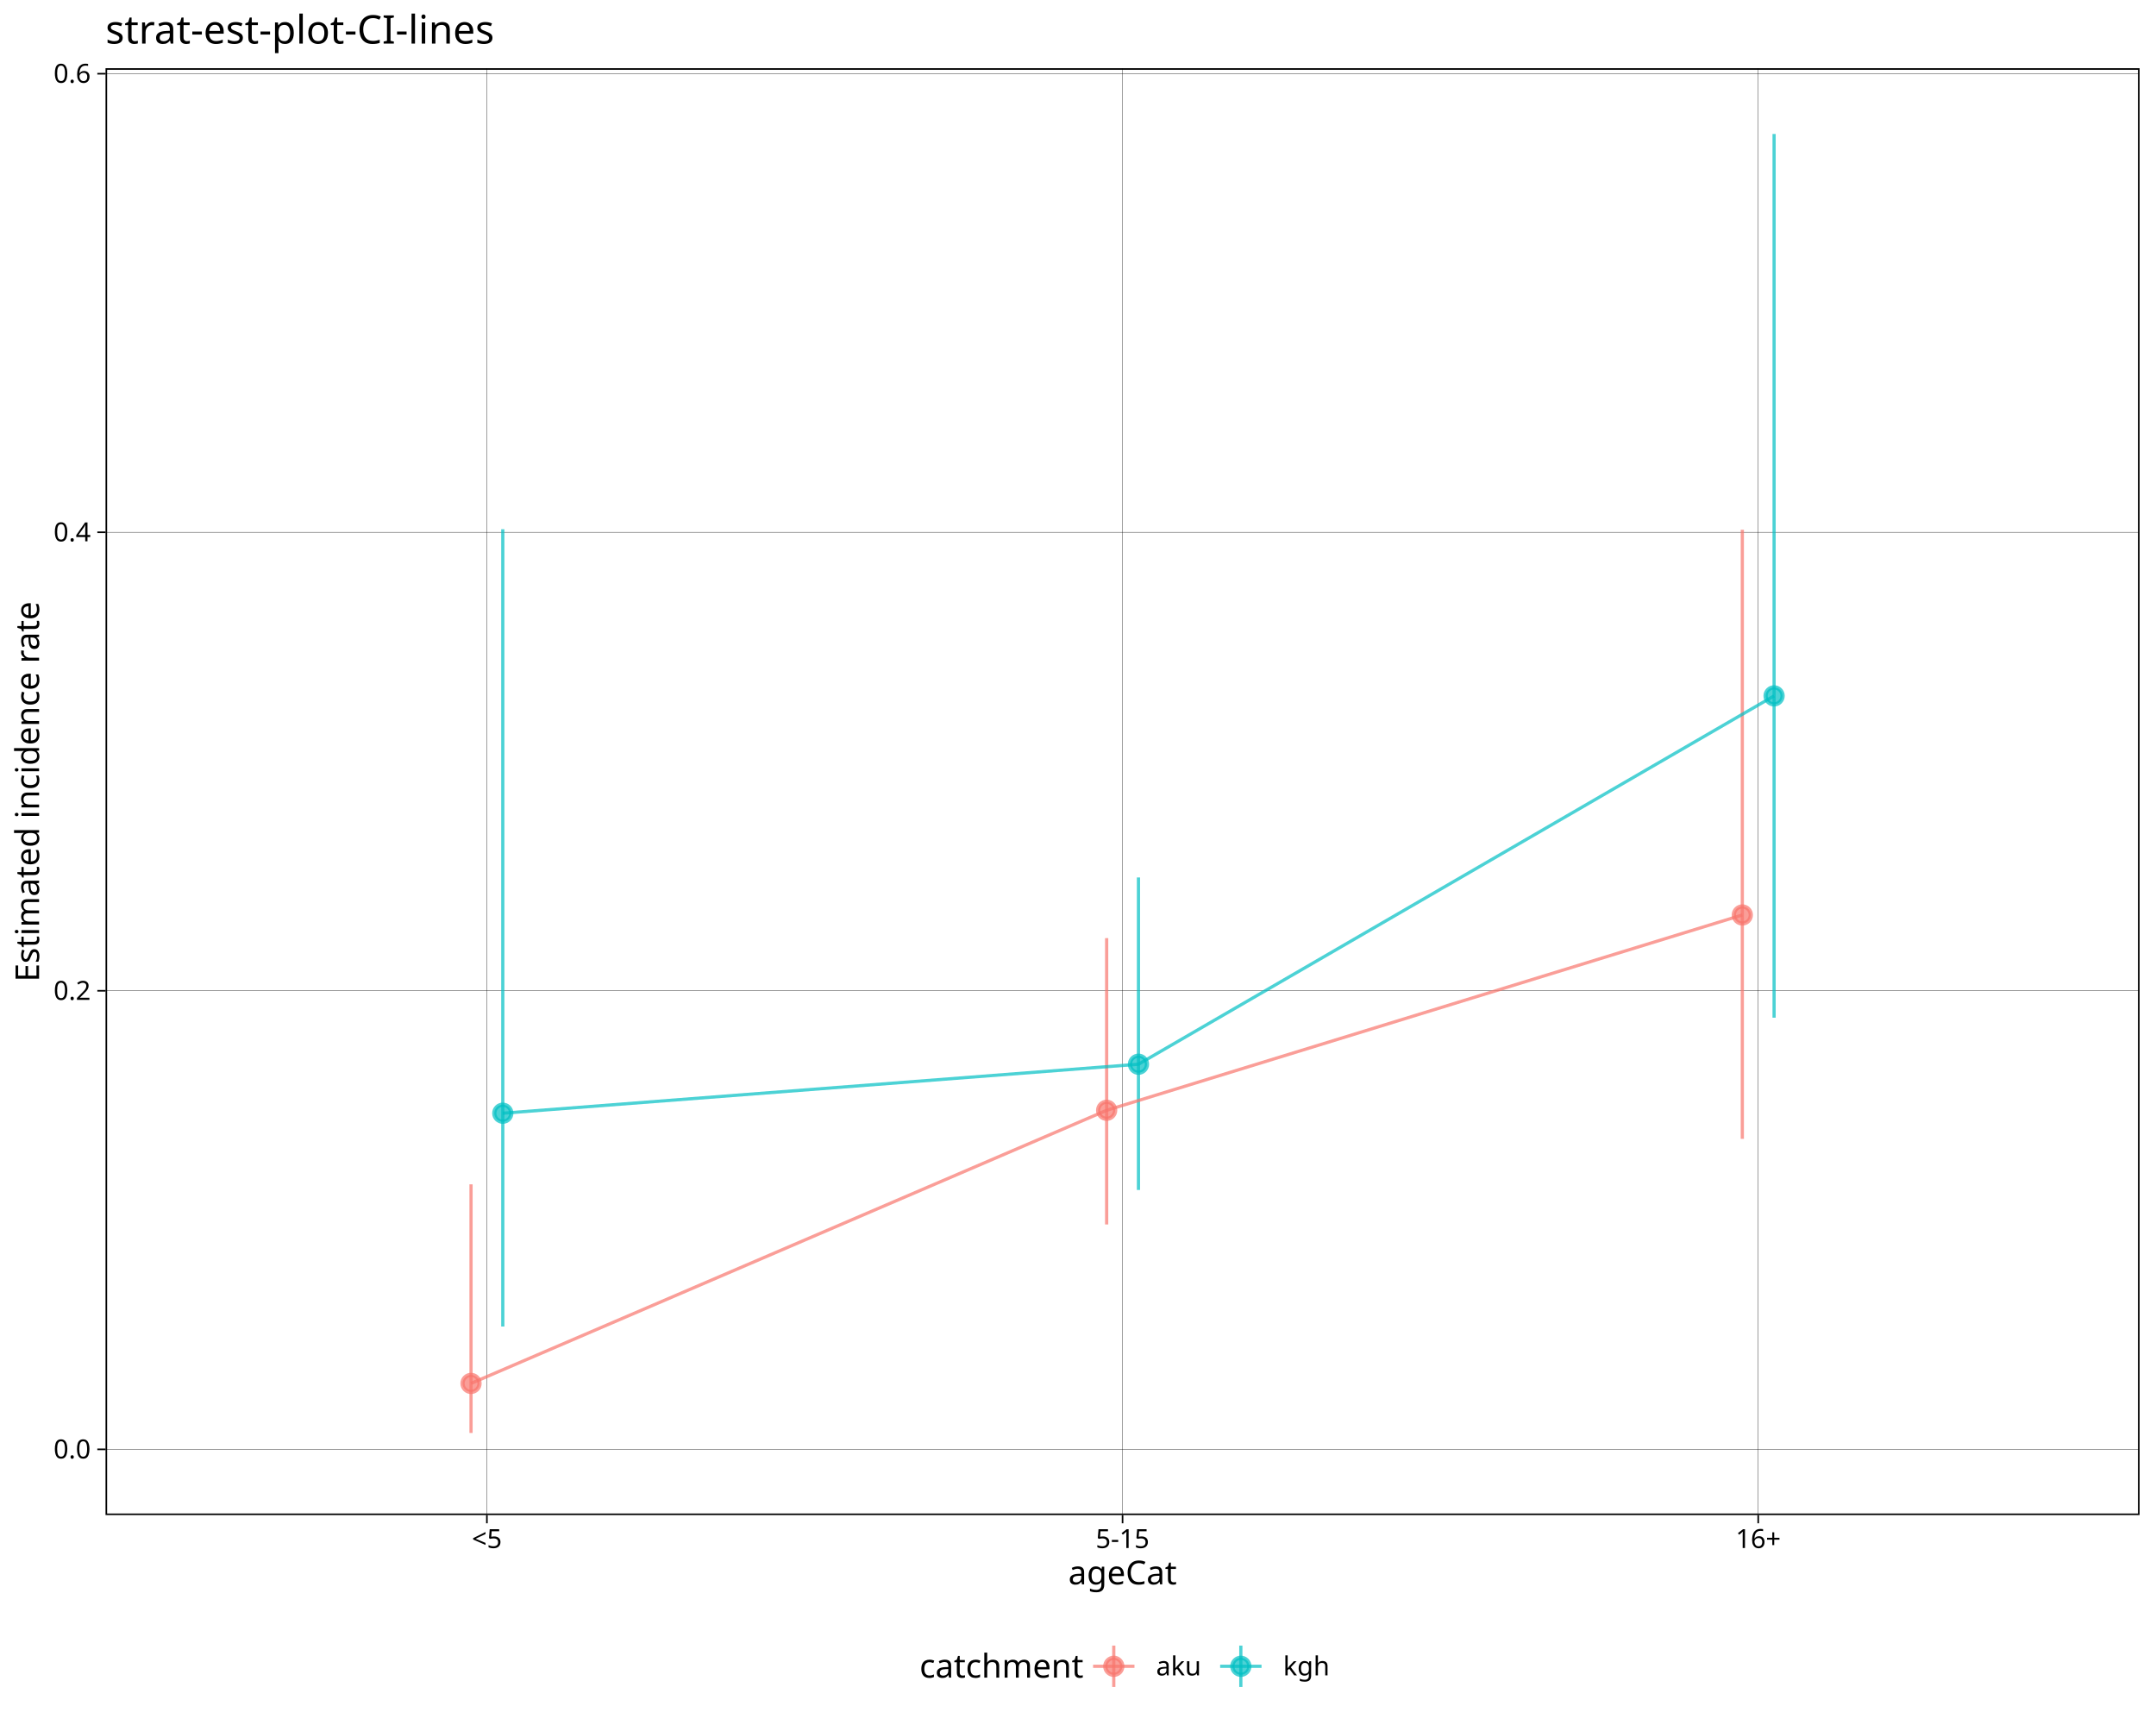
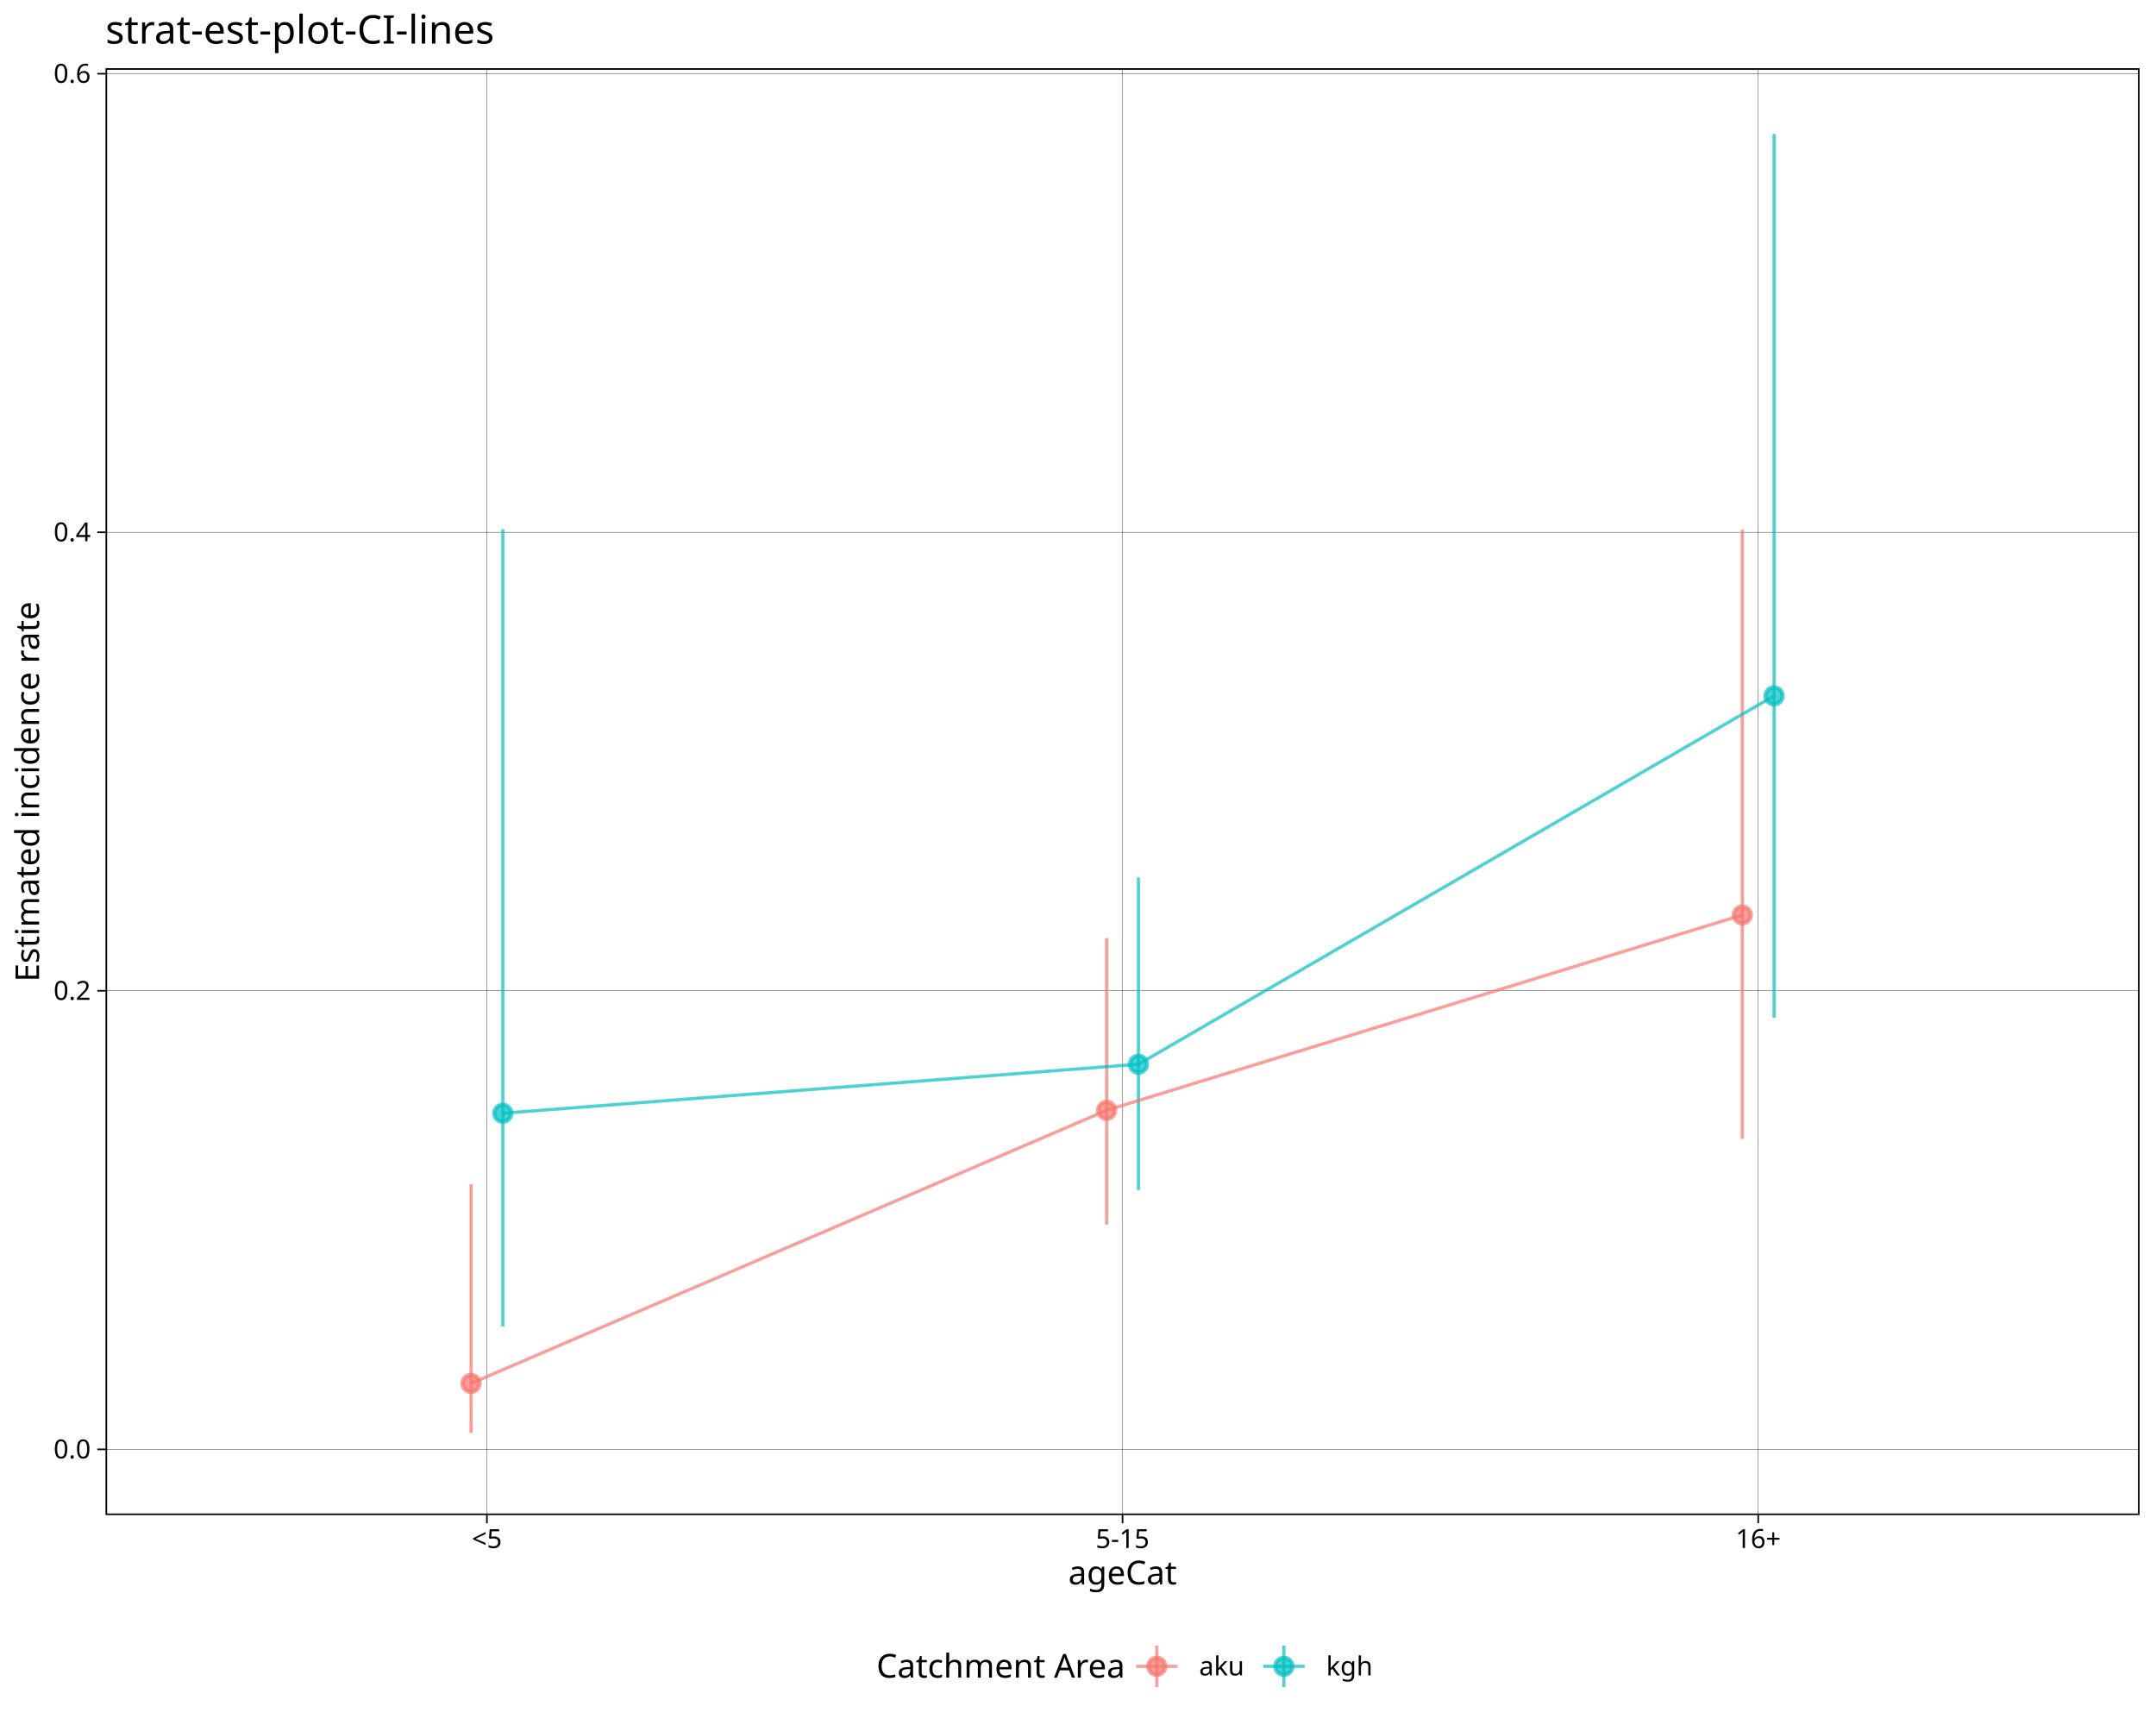
<svg xmlns="http://www.w3.org/2000/svg" class="svglite" data-engine-version="2.0" width="720.00pt" height="576.00pt" viewBox="0 0 720.00 576.00">
  <defs>
    <style type="text/css">
    .svglite line, .svglite polyline, .svglite polygon, .svglite path, .svglite rect, .svglite circle {
      fill: none;
      stroke: #000000;
      stroke-linecap: round;
      stroke-linejoin: round;
      stroke-miterlimit: 10.00;
    }
  </style>
  </defs>
  <rect width="100%" height="100%" style="stroke: none; fill: #FFFFFF;" />
  <defs>
    <clipPath id="cpMC4wMHw3MjAuMDB8MC4wMHw1NzYuMDA=">
      <rect x="0.00" y="0.00" width="720.00" height="576.00" />
    </clipPath>
  </defs>
  <g clip-path="url(#cpMC4wMHw3MjAuMDB8MC4wMHw1NzYuMDA=)">
    <rect x="0.00" y="0.00" width="720.00" height="576.00" style="stroke-width: 1.07; stroke: #FFFFFF; fill: #FFFFFF;" />
  </g>
  <defs>
    <clipPath id="cpMzUuMjR8NzE0LjUyfDIyLjc4fDUwNS45MQ==">
      <rect x="35.24" y="22.78" width="679.28" height="483.13" />
    </clipPath>
  </defs>
  <g clip-path="url(#cpMzUuMjR8NzE0LjUyfDIyLjc4fDUwNS45MQ==)">
    <rect x="35.24" y="22.78" width="679.28" height="483.13" style="stroke-width: 1.07; stroke: none; fill: #FFFFFF;" />
    <polyline points="35.24,483.95 714.52,483.95 " style="stroke-width: 0.11; stroke-linecap: butt;" />
    <polyline points="35.24,330.84 714.52,330.84 " style="stroke-width: 0.11; stroke-linecap: butt;" />
    <polyline points="35.24,177.73 714.52,177.73 " style="stroke-width: 0.11; stroke-linecap: butt;" />
    <polyline points="35.24,24.62 714.52,24.62 " style="stroke-width: 0.11; stroke-linecap: butt;" />
    <polyline points="162.60,505.91 162.60,22.78 " style="stroke-width: 0.11; stroke-linecap: butt;" />
    <polyline points="374.88,505.91 374.88,22.78 " style="stroke-width: 0.11; stroke-linecap: butt;" />
    <polyline points="587.16,505.91 587.16,22.78 " style="stroke-width: 0.11; stroke-linecap: butt;" />
    <line x1="157.30" y1="478.48" x2="157.30" y2="395.47" style="stroke-width: 1.07; stroke: #F8766D; stroke-opacity: 0.70; stroke-linecap: butt;" />
    <line x1="167.91" y1="442.95" x2="167.91" y2="176.72" style="stroke-width: 1.07; stroke: #00BFC4; stroke-opacity: 0.70; stroke-linecap: butt;" />
    <line x1="369.57" y1="408.87" x2="369.57" y2="313.25" style="stroke-width: 1.07; stroke: #F8766D; stroke-opacity: 0.70; stroke-linecap: butt;" />
    <line x1="380.19" y1="397.35" x2="380.19" y2="292.99" style="stroke-width: 1.07; stroke: #00BFC4; stroke-opacity: 0.70; stroke-linecap: butt;" />
    <line x1="581.85" y1="380.27" x2="581.85" y2="176.89" style="stroke-width: 1.07; stroke: #F8766D; stroke-opacity: 0.70; stroke-linecap: butt;" />
    <line x1="592.46" y1="339.83" x2="592.46" y2="44.74" style="stroke-width: 1.07; stroke: #00BFC4; stroke-opacity: 0.70; stroke-linecap: butt;" />
    <circle cx="157.30" cy="461.94" r="2.84" style="stroke-width: 1.42; stroke: #F8766D; stroke-opacity: 0.70; fill: #F8766D; fill-opacity: 0.70;" />
    <circle cx="167.91" cy="371.72" r="2.84" style="stroke-width: 1.42; stroke: #00BFC4; stroke-opacity: 0.70; fill: #00BFC4; fill-opacity: 0.70;" />
    <circle cx="369.57" cy="370.74" r="2.84" style="stroke-width: 1.42; stroke: #F8766D; stroke-opacity: 0.70; fill: #F8766D; fill-opacity: 0.70;" />
    <circle cx="380.19" cy="355.36" r="2.84" style="stroke-width: 1.42; stroke: #00BFC4; stroke-opacity: 0.70; fill: #00BFC4; fill-opacity: 0.70;" />
    <circle cx="581.85" cy="305.52" r="2.84" style="stroke-width: 1.42; stroke: #F8766D; stroke-opacity: 0.70; fill: #F8766D; fill-opacity: 0.70;" />
    <circle cx="592.46" cy="232.36" r="2.84" style="stroke-width: 1.42; stroke: #00BFC4; stroke-opacity: 0.70; fill: #00BFC4; fill-opacity: 0.70;" />
    <polyline points="157.30,461.94 369.57,370.74 581.85,305.52 " style="stroke-width: 1.07; stroke: #F8766D; stroke-opacity: 0.70; stroke-linecap: butt;" />
    <polyline points="167.91,371.72 380.19,355.36 592.46,232.36 " style="stroke-width: 1.07; stroke: #00BFC4; stroke-opacity: 0.70; stroke-linecap: butt;" />
    <rect x="35.24" y="22.78" width="679.28" height="483.13" style="stroke-width: 1.07;" />
  </g>
  <g clip-path="url(#cpMC4wMHw3MjAuMDB8MC4wMHw1NzYuMDA=)">
    <text x="30.31" y="486.98" text-anchor="end" style="font-size: 8.80px; font-family: sans;" textLength="12.23px" lengthAdjust="spacingAndGlyphs">0.0</text>
    <text x="30.31" y="333.87" text-anchor="end" style="font-size: 8.80px; font-family: sans;" textLength="12.23px" lengthAdjust="spacingAndGlyphs">0.2</text>
    <text x="30.31" y="180.76" text-anchor="end" style="font-size: 8.80px; font-family: sans;" textLength="12.23px" lengthAdjust="spacingAndGlyphs">0.4</text>
    <text x="30.31" y="27.64" text-anchor="end" style="font-size: 8.80px; font-family: sans;" textLength="12.23px" lengthAdjust="spacingAndGlyphs">0.6</text>
    <polyline points="32.50,483.95 35.24,483.95 " style="stroke-width: 0.53; stroke-linecap: butt;" />
    <polyline points="32.50,330.84 35.24,330.84 " style="stroke-width: 0.53; stroke-linecap: butt;" />
    <polyline points="32.50,177.73 35.24,177.73 " style="stroke-width: 0.53; stroke-linecap: butt;" />
    <polyline points="32.50,24.62 35.24,24.62 " style="stroke-width: 0.53; stroke-linecap: butt;" />
    <polyline points="162.60,508.65 162.60,505.91 " style="stroke-width: 0.53; stroke-linecap: butt;" />
    <polyline points="374.88,508.65 374.88,505.91 " style="stroke-width: 0.53; stroke-linecap: butt;" />
    <polyline points="587.16,508.65 587.16,505.91 " style="stroke-width: 0.53; stroke-linecap: butt;" />
    <text x="162.60" y="516.90" text-anchor="middle" style="font-size: 8.80px; font-family: sans;" textLength="10.04px" lengthAdjust="spacingAndGlyphs">&lt;5</text>
    <text x="374.88" y="516.90" text-anchor="middle" style="font-size: 8.80px; font-family: sans;" textLength="17.61px" lengthAdjust="spacingAndGlyphs">5-15</text>
    <text x="587.16" y="516.90" text-anchor="middle" style="font-size: 8.80px; font-family: sans;" textLength="14.93px" lengthAdjust="spacingAndGlyphs">16+</text>
    <text x="374.88" y="529.04" text-anchor="middle" style="font-size: 11.00px; font-family: sans;" textLength="35.47px" lengthAdjust="spacingAndGlyphs">ageCat</text>
    <text transform="translate(13.05,264.35) rotate(-90)" text-anchor="middle" style="font-size: 11.00px; font-family: sans;" textLength="120.47px" lengthAdjust="spacingAndGlyphs">Estimated incidence rate</text>
-     <rect x="301.59" y="542.28" width="146.58" height="28.24" style="stroke-width: 1.07; stroke: none; fill: #FFFFFF;" />
-     <text x="307.07" y="560.19" style="font-size: 11.00px; font-family: sans;" textLength="50.76px" lengthAdjust="spacingAndGlyphs">catchment</text>
-     <rect x="363.31" y="547.76" width="17.28" height="17.28" style="stroke-width: 1.07; stroke: none; fill: #FFFFFF;" />
-     <line x1="371.95" y1="563.31" x2="371.95" y2="549.49" style="stroke-width: 1.07; stroke: #F8766D; stroke-opacity: 0.70; stroke-linecap: butt;" />
-     <circle cx="371.95" cy="556.40" r="2.84" style="stroke-width: 1.42; stroke: #F8766D; stroke-opacity: 0.70; fill: #F8766D; fill-opacity: 0.70;" />
-     <line x1="365.04" y1="556.40" x2="378.86" y2="556.40" style="stroke-width: 1.07; stroke: #F8766D; stroke-opacity: 0.70; stroke-linecap: butt;" />
-     <rect x="405.74" y="547.76" width="17.28" height="17.28" style="stroke-width: 1.07; stroke: none; fill: #FFFFFF;" />
-     <line x1="414.38" y1="563.31" x2="414.38" y2="549.49" style="stroke-width: 1.07; stroke: #00BFC4; stroke-opacity: 0.70; stroke-linecap: butt;" />
-     <circle cx="414.38" cy="556.40" r="2.84" style="stroke-width: 1.42; stroke: #00BFC4; stroke-opacity: 0.70; fill: #00BFC4; fill-opacity: 0.70;" />
-     <line x1="407.47" y1="556.40" x2="421.29" y2="556.40" style="stroke-width: 1.07; stroke: #00BFC4; stroke-opacity: 0.70; stroke-linecap: butt;" />
-     <text x="386.07" y="559.43" style="font-size: 8.80px; font-family: sans;" textLength="14.19px" lengthAdjust="spacingAndGlyphs">aku</text>
-     <text x="428.50" y="559.43" style="font-size: 8.80px; font-family: sans;" textLength="14.19px" lengthAdjust="spacingAndGlyphs">kgh</text>
+     <rect x="287.22" y="542.28" width="175.32" height="28.24" style="stroke-width: 1.07; stroke: none; fill: #FFFFFF;" />
+     <text x="292.70" y="560.19" style="font-size: 11.00px; font-family: sans;" textLength="79.50px" lengthAdjust="spacingAndGlyphs">Catchment Area</text>
+     <rect x="377.68" y="547.76" width="17.28" height="17.28" style="stroke-width: 1.07; stroke: none; fill: #FFFFFF;" />
+     <line x1="386.32" y1="563.31" x2="386.32" y2="549.49" style="stroke-width: 1.07; stroke: #F8766D; stroke-opacity: 0.70; stroke-linecap: butt;" />
+     <circle cx="386.32" cy="556.40" r="2.84" style="stroke-width: 1.42; stroke: #F8766D; stroke-opacity: 0.70; fill: #F8766D; fill-opacity: 0.70;" />
+     <line x1="379.40" y1="556.40" x2="393.23" y2="556.40" style="stroke-width: 1.07; stroke: #F8766D; stroke-opacity: 0.70; stroke-linecap: butt;" />
+     <rect x="420.11" y="547.76" width="17.28" height="17.28" style="stroke-width: 1.07; stroke: none; fill: #FFFFFF;" />
+     <line x1="428.75" y1="563.31" x2="428.75" y2="549.49" style="stroke-width: 1.07; stroke: #00BFC4; stroke-opacity: 0.70; stroke-linecap: butt;" />
+     <circle cx="428.75" cy="556.40" r="2.84" style="stroke-width: 1.42; stroke: #00BFC4; stroke-opacity: 0.70; fill: #00BFC4; fill-opacity: 0.70;" />
+     <line x1="421.84" y1="556.40" x2="435.66" y2="556.40" style="stroke-width: 1.07; stroke: #00BFC4; stroke-opacity: 0.70; stroke-linecap: butt;" />
+     <text x="400.44" y="559.43" style="font-size: 8.80px; font-family: sans;" textLength="14.19px" lengthAdjust="spacingAndGlyphs">aku</text>
+     <text x="442.87" y="559.43" style="font-size: 8.80px; font-family: sans;" textLength="14.19px" lengthAdjust="spacingAndGlyphs">kgh</text>
    <text x="35.24" y="14.56" style="font-size: 13.20px; font-family: sans;" textLength="122.51px" lengthAdjust="spacingAndGlyphs">strat-est-plot-CI-lines</text>
  </g>
</svg>
